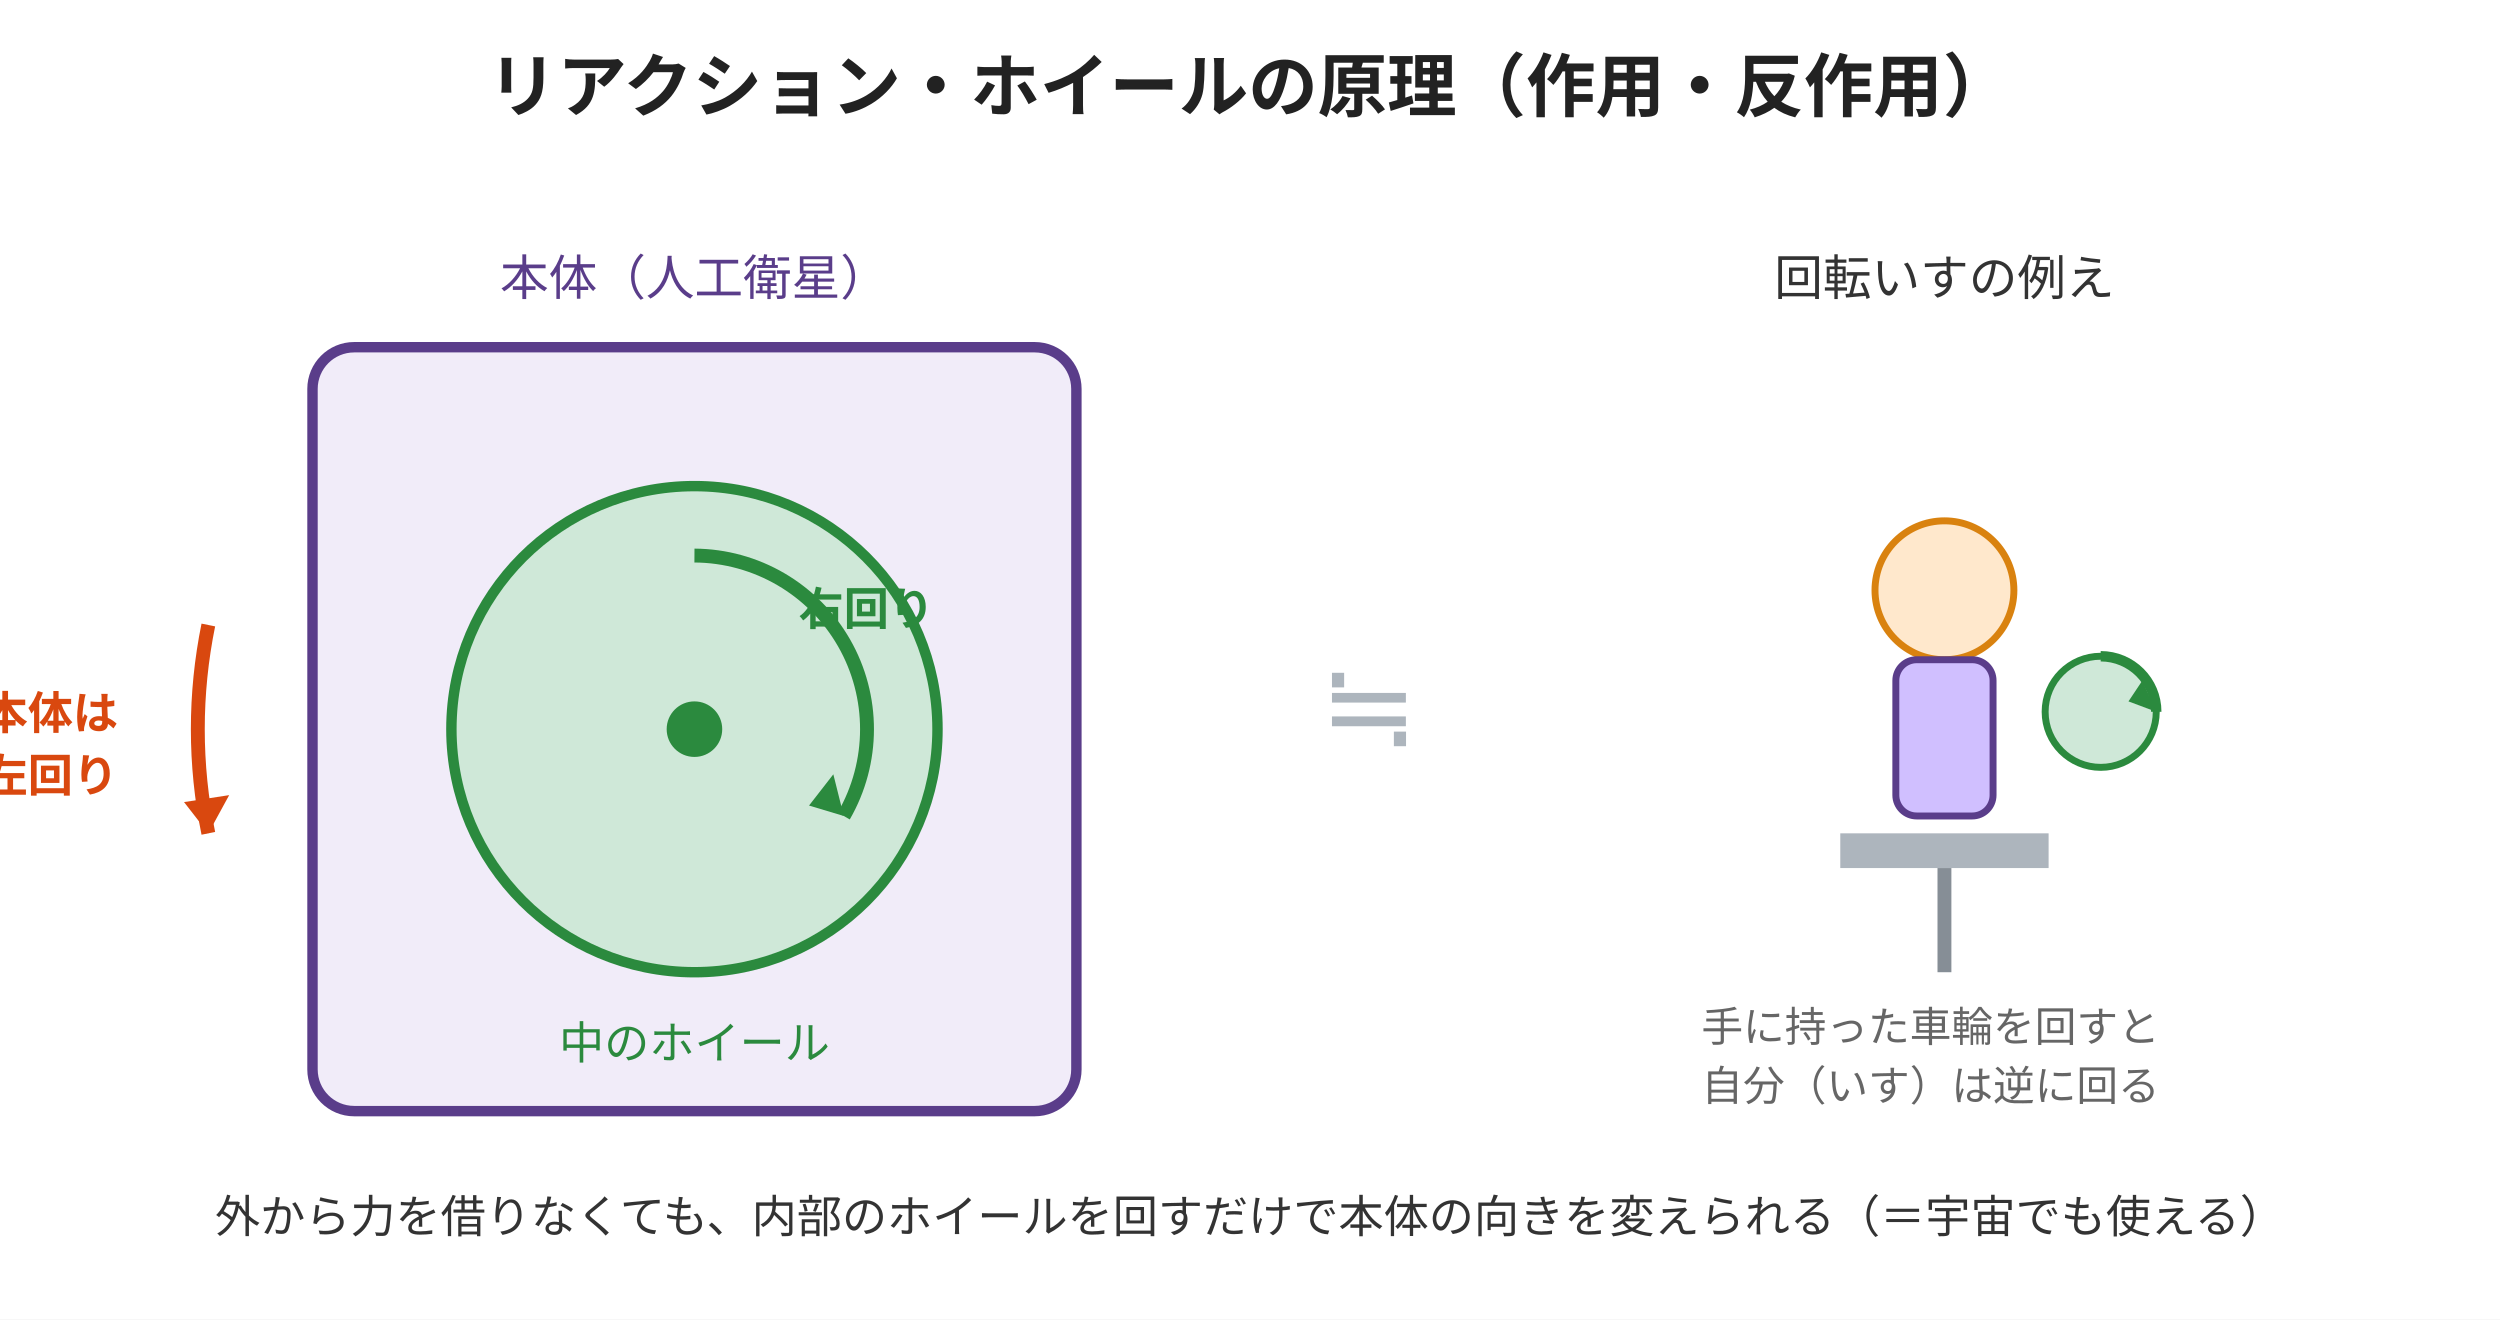
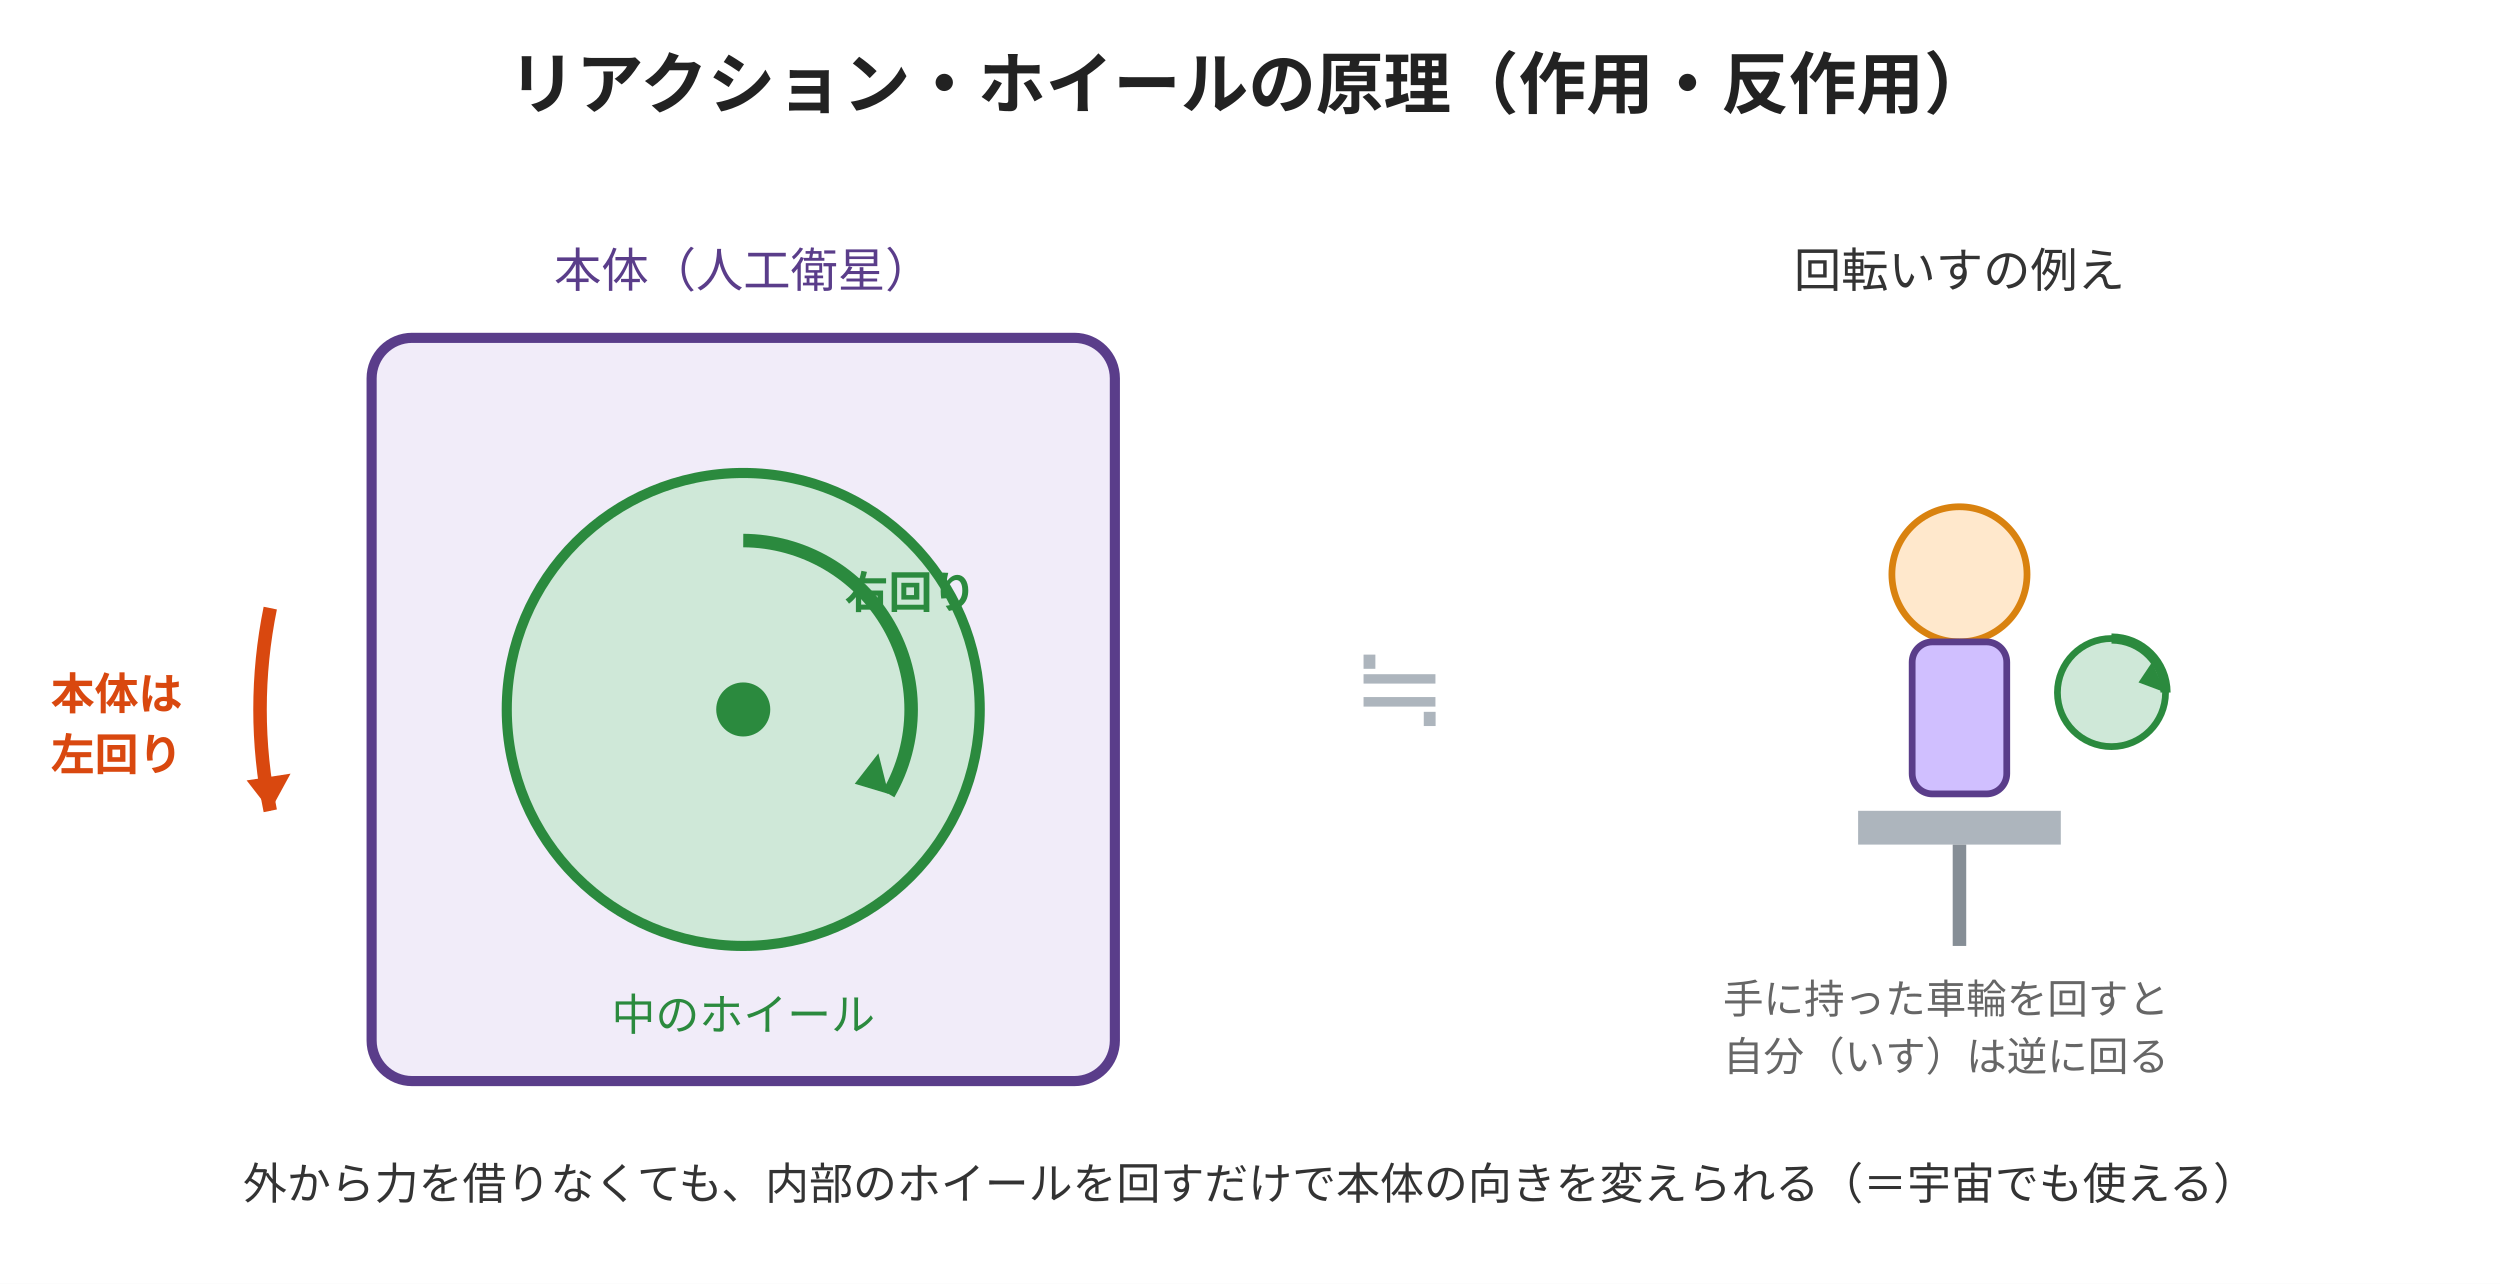
- <svg xmlns="http://www.w3.org/2000/svg" viewBox="0 0 720 380" font-family="sans-serif">
-   <rect width="720" height="380" fill="#ffffff" />
-   <text x="360" y="32" font-size="20" font-weight="bold" text-anchor="middle" fill="#222">リアクション・ホイールの原理（作用・反作用）</text>
+ <svg xmlns="http://www.w3.org/2000/svg" viewBox="-20 0 740 380" font-family="sans-serif">
+   <rect x="-20" width="740" height="380" fill="#ffffff" />
+   <text x="350" y="32" font-size="20" font-weight="bold" text-anchor="middle" fill="#222">リアクション・ホイールの原理（作用・反作用）</text>
  <g transform="translate(200,210)">
    <rect x="-110" y="-110" width="220" height="220" rx="12" fill="#f1ecf9" stroke="#5a3d8a" stroke-width="3" />
    <text x="0" y="-125" font-size="14" text-anchor="middle" fill="#5a3d8a">本体（人工衛星）</text>
    <circle cx="0" cy="0" r="70" fill="#cfe8d8" stroke="#2b8a3e" stroke-width="3" />
    <circle cx="0" cy="0" r="8" fill="#2b8a3e" />
    <text x="0" y="95" font-size="13" text-anchor="middle" fill="#2b8a3e">中のホイール</text>
    <path d="M 0 -50 A 50 50 0 0 1 43 25" fill="none" stroke="#2b8a3e" stroke-width="4" />
    <polygon points="43,25 33,22 40,13" fill="#2b8a3e" />
    <text x="30" y="-30" font-size="13" fill="#2b8a3e" font-weight="bold">右回り</text>
    <path d="M -140 -30 A 150 150 0 0 0 -140 30" fill="none" stroke="#d9480f" stroke-width="4" />
    <polygon points="-140,30 -134,19 -147,21" fill="#d9480f" />
    <text x="-205" y="0" font-size="13" fill="#d9480f" font-weight="bold">本体は</text>
    <text x="-205" y="18" font-size="13" fill="#d9480f" font-weight="bold">左回り</text>
  </g>
  <text x="380" y="215" font-size="34" fill="#adb5bd">≒</text>
  <g transform="translate(560,210)">
    <text x="0" y="-125" font-size="14" text-anchor="middle" fill="#333">回転いすの例え</text>
    <circle cx="0" cy="-40" r="20" fill="#ffe8cc" stroke="#d9820f" stroke-width="2" />
    <rect x="-14" y="-20" width="28" height="45" rx="6" fill="#d0bfff" stroke="#5a3d8a" stroke-width="2" />
    <rect x="-30" y="30" width="60" height="10" fill="#adb5bd" />
    <line x1="0" y1="40" x2="0" y2="70" stroke="#868e96" stroke-width="4" />
    <circle cx="45" cy="-5" r="16" fill="#cfe8d8" stroke="#2b8a3e" stroke-width="2" />
    <path d="M 45 -21 A 16 16 0 0 1 61 -5" fill="none" stroke="#2b8a3e" stroke-width="3" />
    <polygon points="61,-5 53,-8 57,-14" fill="#2b8a3e" />
    <text x="-70" y="90" font-size="12" fill="#666">手に持った車輪を回すと</text>
    <text x="-70" y="107" font-size="12" fill="#666">自分（いす）は逆に回る</text>
  </g>
-   <text x="360" y="355" font-size="13" text-anchor="middle" fill="#333">外から力を借りなくても、内部のホイールを回すだけで本体の向きを変えられる（＝宇宙でも使える）</text>
+   <text x="350" y="355" font-size="13" text-anchor="middle" fill="#333">外から力を借りなくても、内部のホイールを回すだけで本体の向きを変えられる（＝宇宙でも使える）</text>
</svg>
